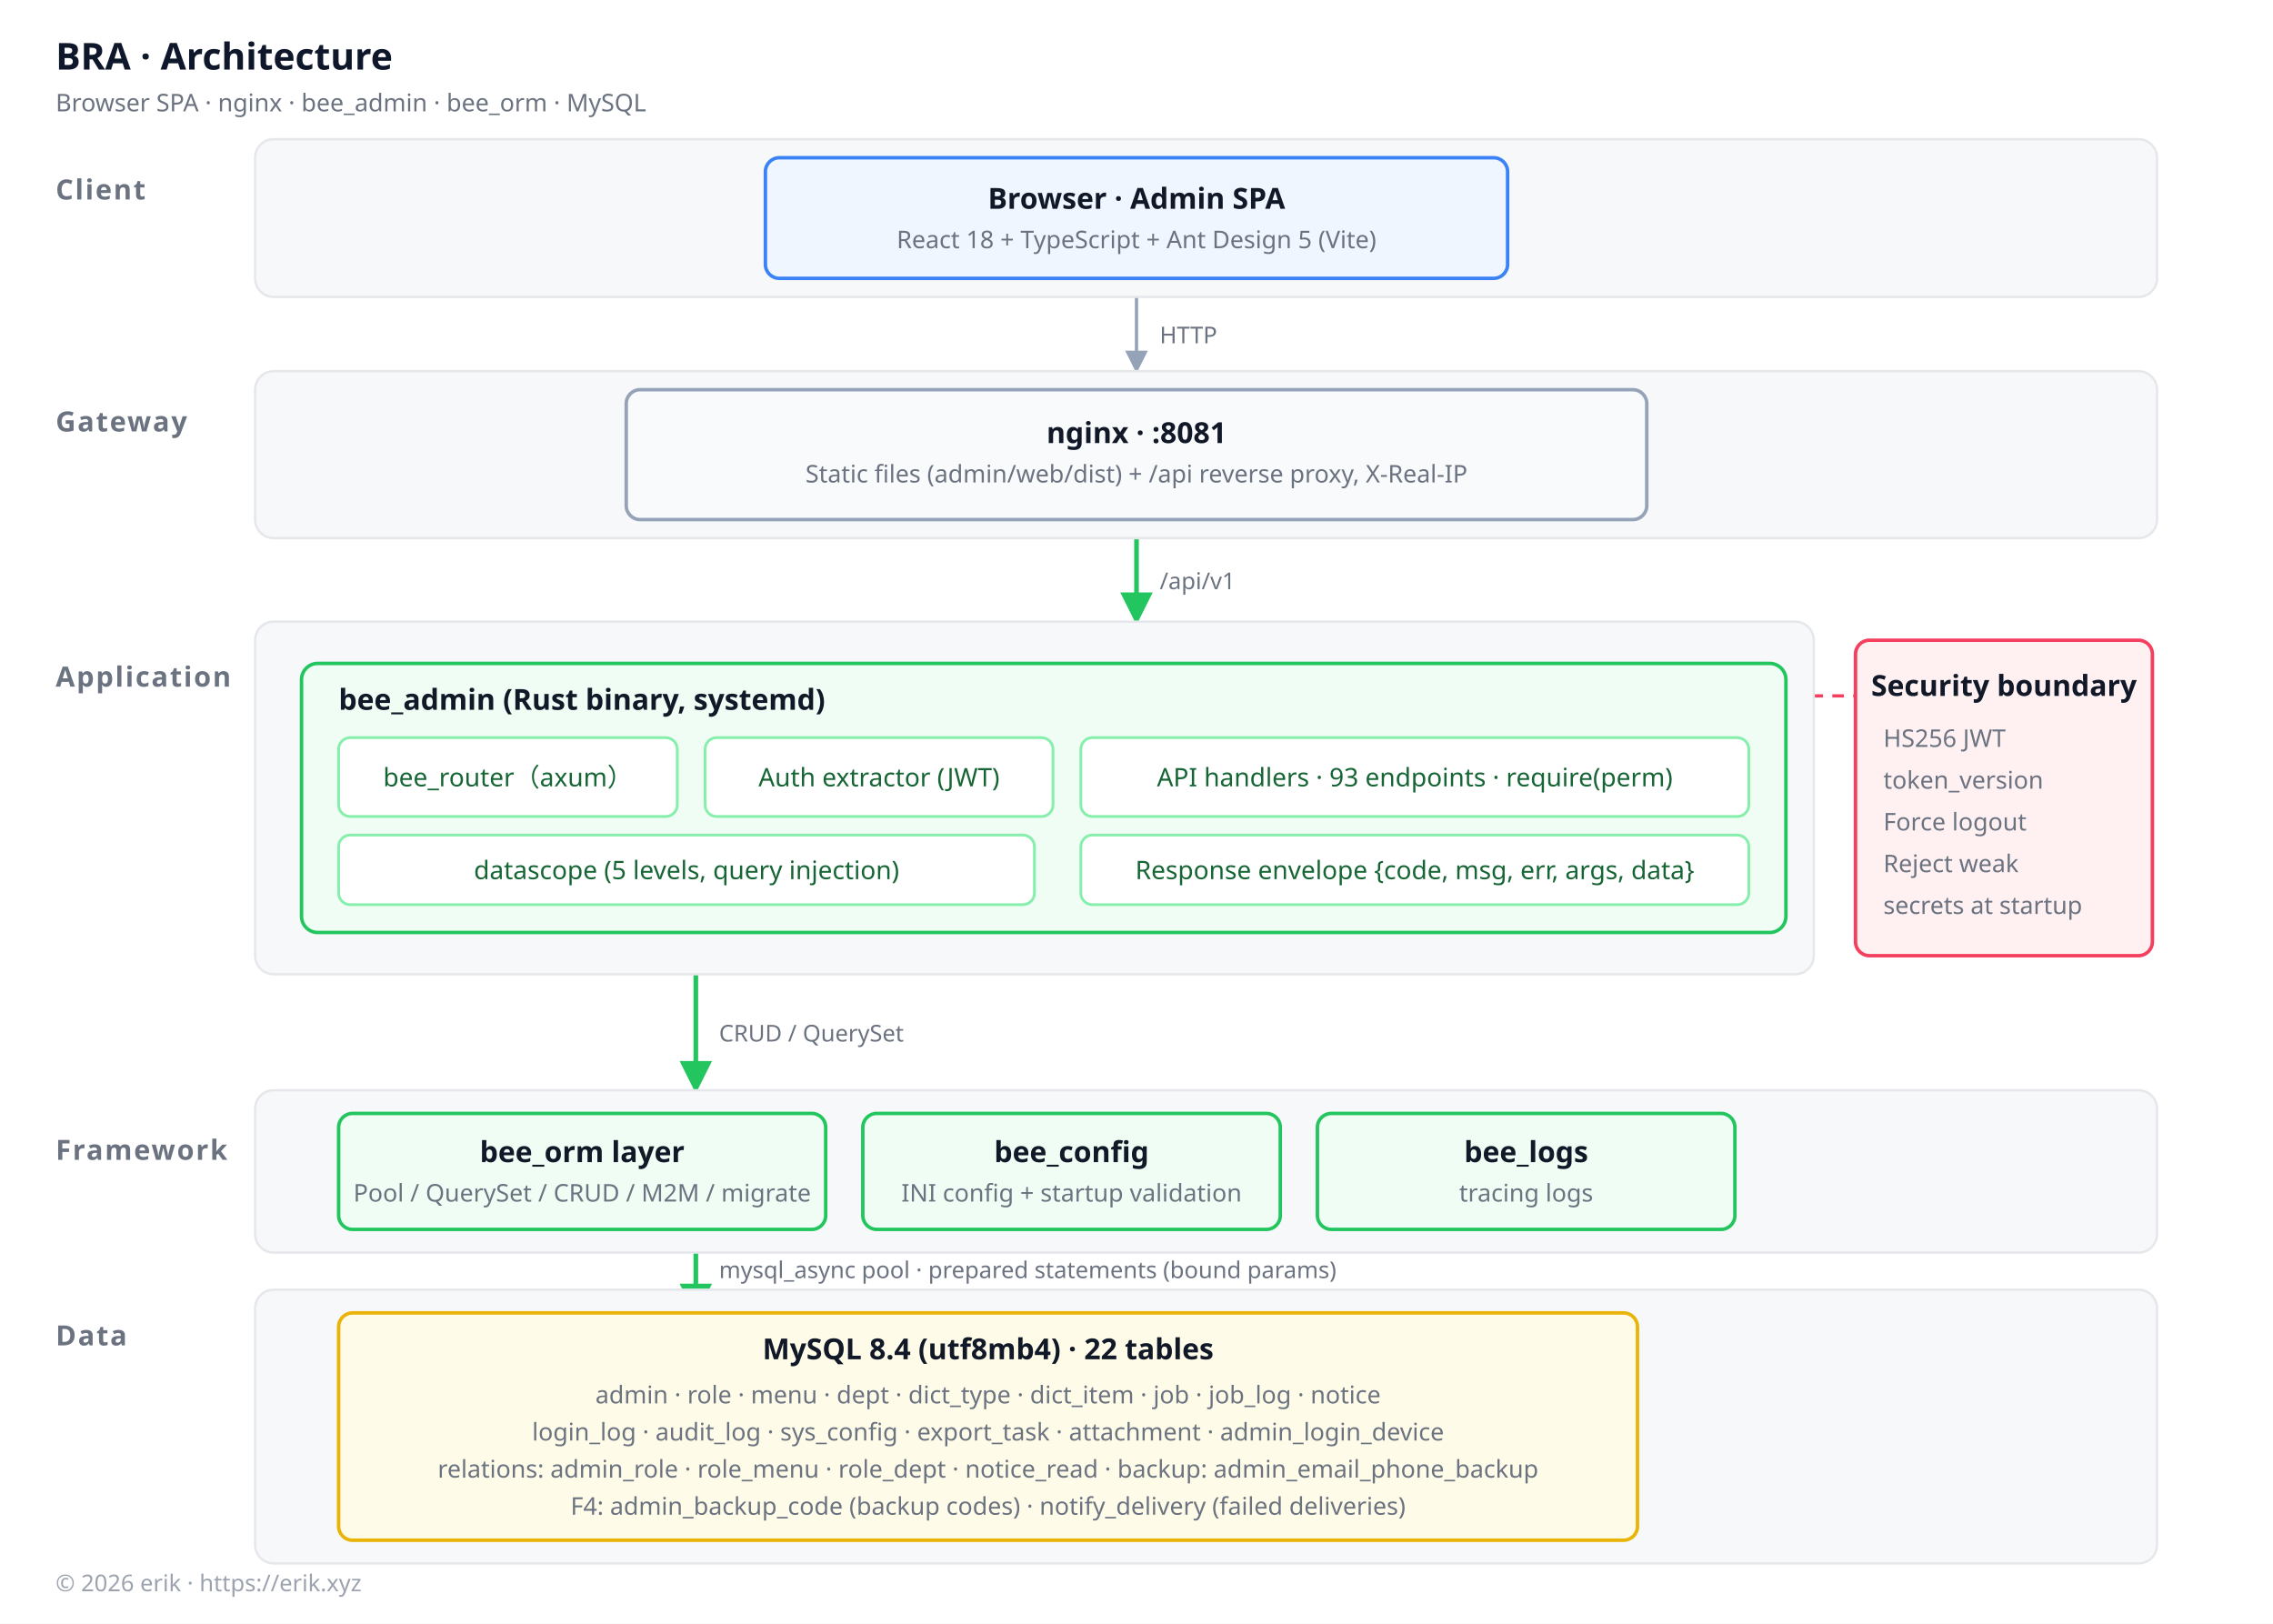
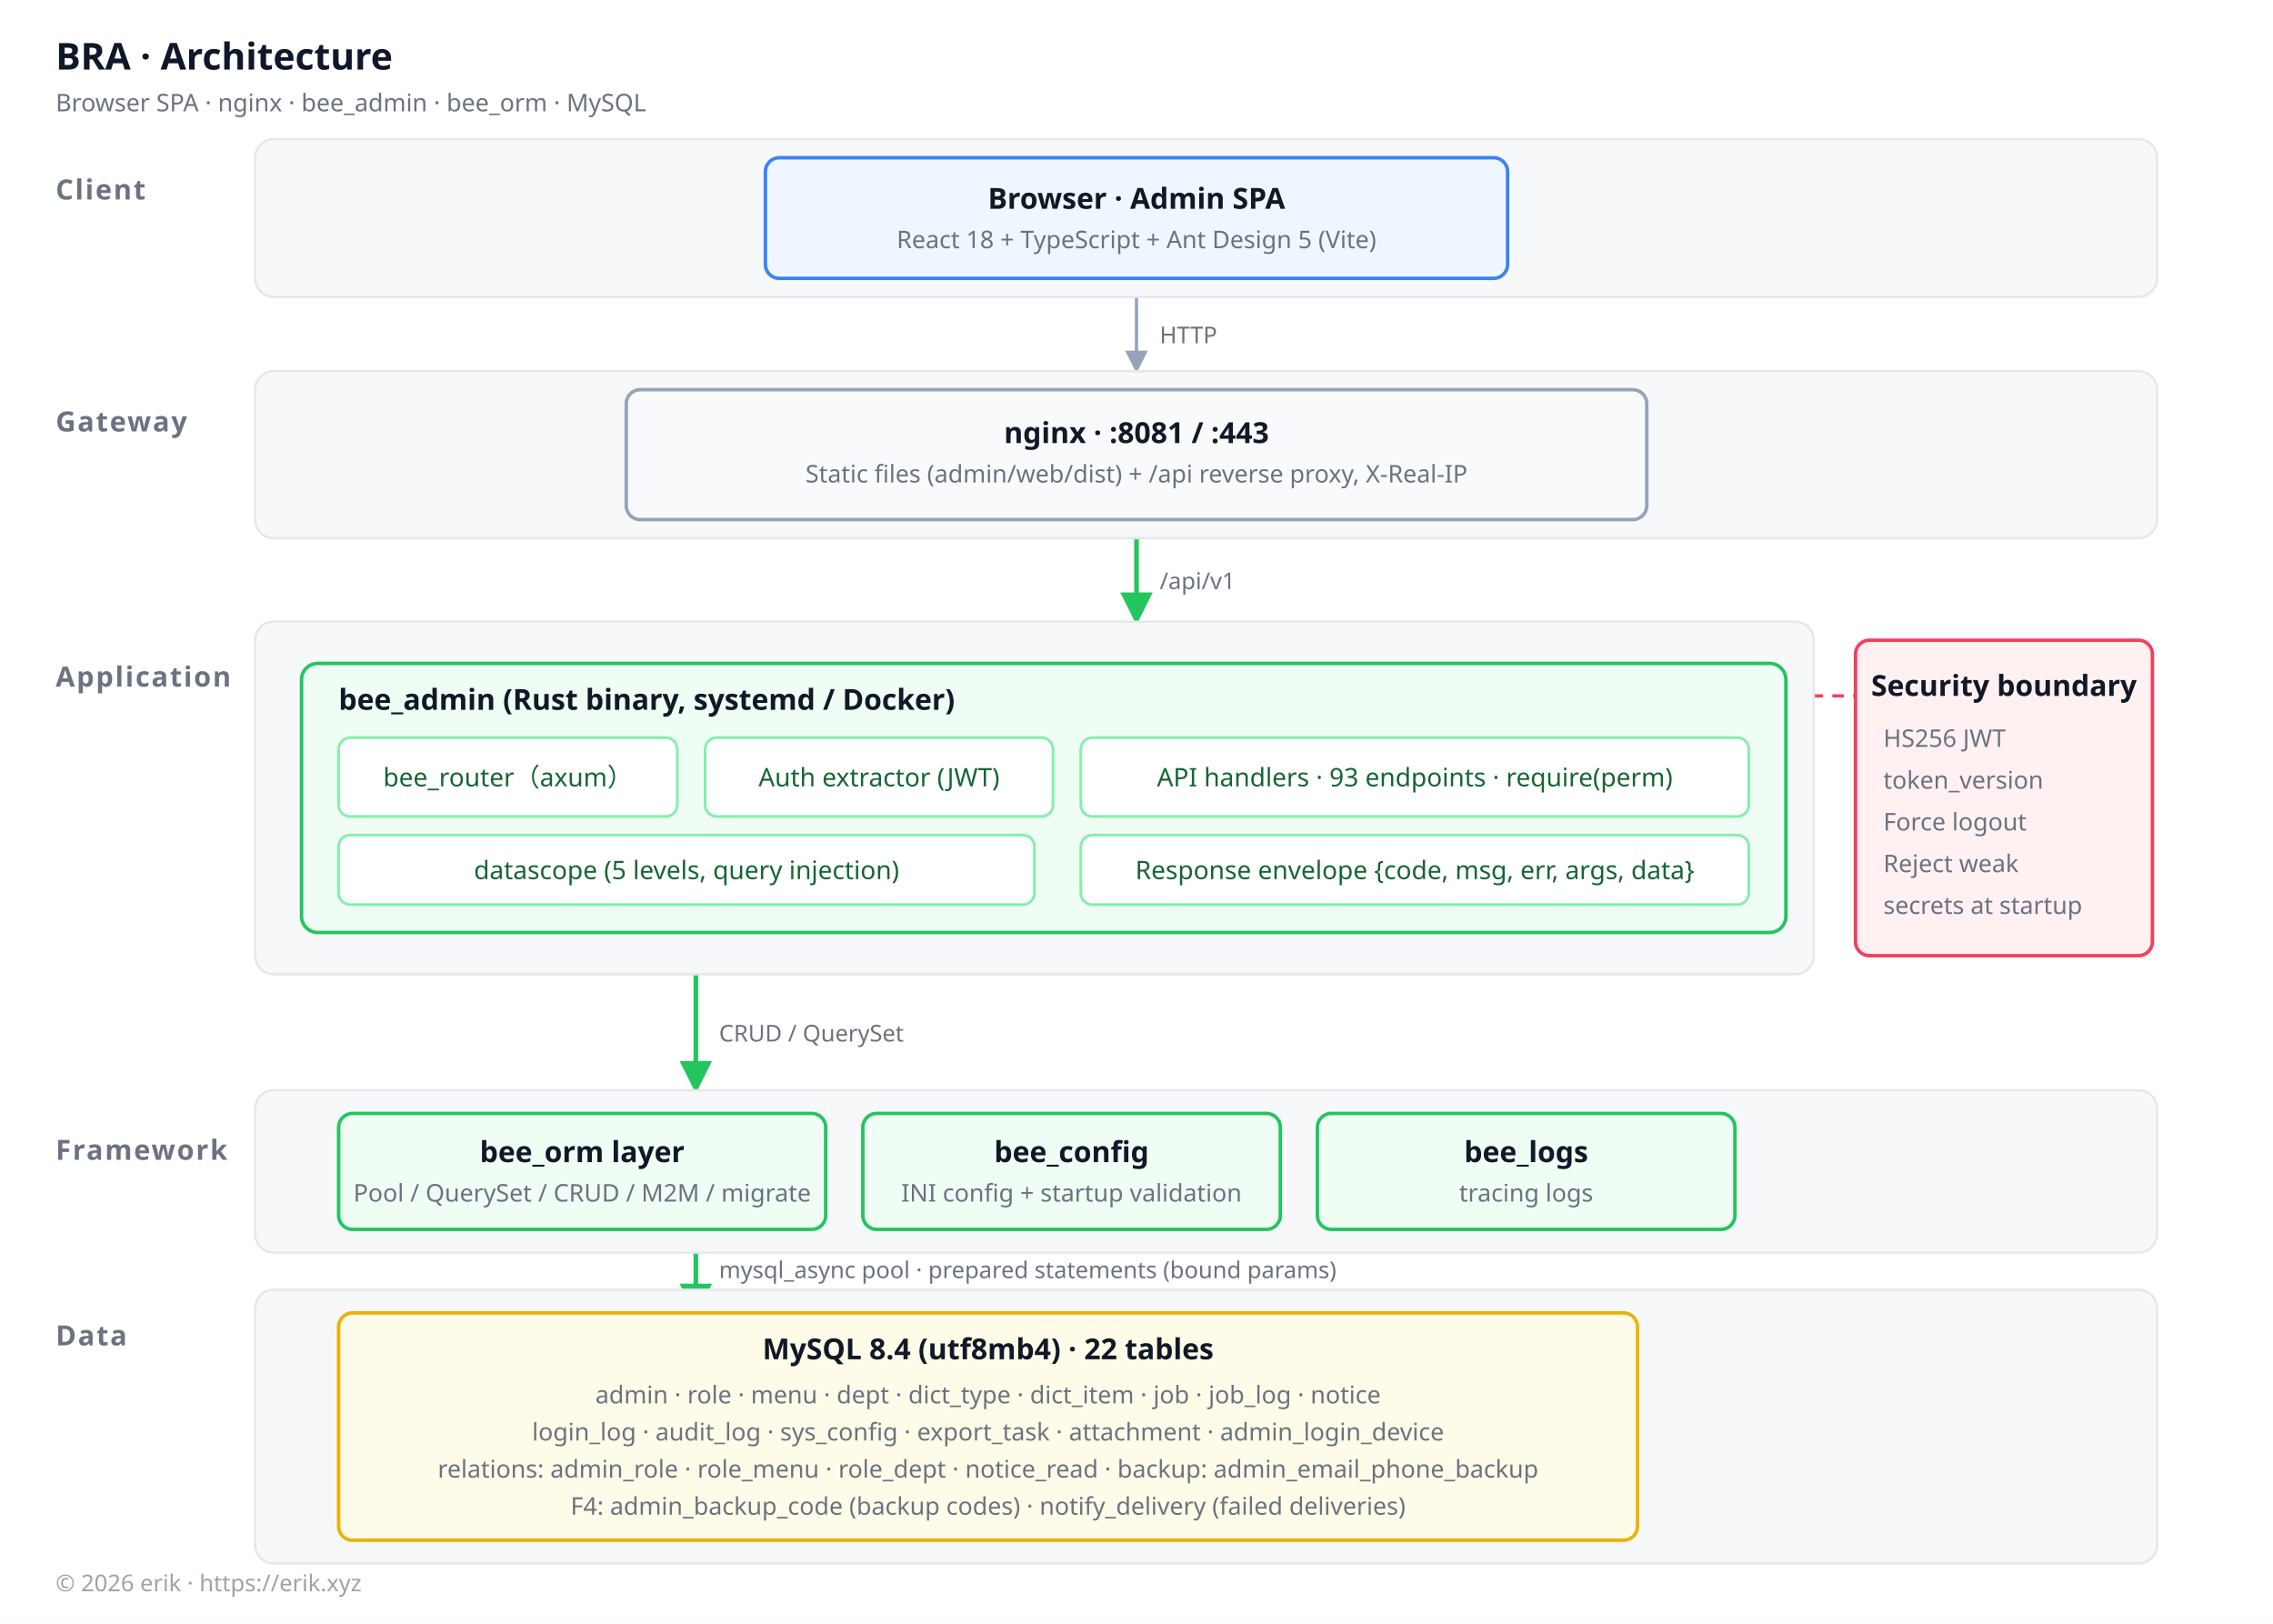
<svg xmlns="http://www.w3.org/2000/svg" viewBox="0 0 980 700" width="980" height="700" role="img" aria-label="Bee Rust Admin architecture diagram">
  <style>
    .bg { fill: #ffffff; }
    .band { fill: #f7f8fa; stroke: #e5e7eb; stroke-width: 1; }
    .band-label { font: 600 12px system-ui, "PingFang SC", "Microsoft YaHei", sans-serif; fill: #6b7280; letter-spacing: .06em; }
    .box-frontend { fill: #eff6ff; stroke: #3b82f6; stroke-width: 1.5; }
    .box-backend  { fill: #f0fdf4; stroke: #22c55e; stroke-width: 1.5; }
    .box-db       { fill: #fefce8; stroke: #eab308; stroke-width: 1.5; }
    .box-external { fill: #f8fafc; stroke: #94a3b8; stroke-width: 1.5; }
    .box-security { fill: #fff1f2; stroke: #f43f5e; stroke-width: 1.5; }
    .box-inner    { fill: #ffffff; stroke: #86efac; stroke-width: 1.2; }
    .t-name { font: 600 12.5px system-ui, "PingFang SC", "Microsoft YaHei", sans-serif; fill: #111827; }
    .t-sub  { font: 10.5px system-ui, "PingFang SC", "Microsoft YaHei", sans-serif; fill: #6b7280; }
    .t-inner{ font: 11px system-ui, "PingFang SC", "Microsoft YaHei", sans-serif; fill: #166534; }
    .t-edge { font: 10px system-ui, "PingFang SC", "Microsoft YaHei", sans-serif; fill: #6b7280; }
    .t-title{ font: 700 16px system-ui, "PingFang SC", "Microsoft YaHei", sans-serif; fill: #0f172a; }
    .t-foot { font: 10px system-ui, "PingFang SC", "Microsoft YaHei", sans-serif; fill: #9ca3af; }
    .a-default { stroke: #94a3b8; stroke-width: 1.4; fill: none; }
    .a-hot     { stroke: #22c55e; stroke-width: 2; fill: none; }
    .a-sec     { stroke: #f43f5e; stroke-width: 1.4; stroke-dasharray: 5 4; fill: none; }
  </style>
  <defs>
    <marker id="ar" viewBox="0 0 10 10" refX="9" refY="5" markerWidth="7" markerHeight="7" orient="auto-start-reverse">
      <path d="M0,0 L10,5 L0,10 z" fill="#94a3b8" />
    </marker>
    <marker id="ar-hot" viewBox="0 0 10 10" refX="9" refY="5" markerWidth="7" markerHeight="7" orient="auto-start-reverse">
      <path d="M0,0 L10,5 L0,10 z" fill="#22c55e" />
    </marker>
    <marker id="ar-sec" viewBox="0 0 10 10" refX="9" refY="5" markerWidth="7" markerHeight="7" orient="auto-start-reverse">
      <path d="M0,0 L10,5 L0,10 z" fill="#f43f5e" />
    </marker>
  </defs>
  <rect class="bg" x="0" y="0" width="980" height="700" />
  <text class="t-title" x="24" y="30">BRA · Architecture</text>
  <text class="t-sub" x="24" y="48">Browser SPA · nginx · bee_admin · bee_orm · MySQL</text>
  <path class="a-default" d="M490,128 L490,160" marker-end="url(#ar)" />
  <text class="t-edge" x="500" y="148">HTTP</text>
  <path class="a-hot" d="M490,232 L490,268" marker-end="url(#ar-hot)" />
  <text class="t-edge" x="500" y="254">/api/v1</text>
  <path class="a-hot" d="M300,420 L300,470" marker-end="url(#ar-hot)" />
  <text class="t-edge" x="310" y="449">CRUD / QuerySet</text>
  <path class="a-hot" d="M300,528 L300,566" marker-end="url(#ar-hot)" />
  <text class="t-edge" x="310" y="551">mysql_async pool · prepared statements (bound params)</text>
  <path class="a-sec" d="M700,300 L812,300" marker-end="url(#ar-sec)" />
  <text class="t-edge" x="712" y="292">Verify JWT</text>
  <text class="band-label" x="24" y="86">Client</text>
  <rect class="band" x="110" y="60" width="820" height="68" rx="8" />
  <rect class="box-frontend" x="330" y="68" width="320" height="52" rx="6" />
  <text class="t-name" x="490" y="90" text-anchor="middle">Browser · Admin SPA</text>
  <text class="t-sub" x="490" y="107" text-anchor="middle">React 18 + TypeScript + Ant Design 5 (Vite)</text>
  <text class="band-label" x="24" y="186">Gateway</text>
  <rect class="band" x="110" y="160" width="820" height="72" rx="8" />
  <rect class="box-external" x="270" y="168" width="440" height="56" rx="6" />
-   <text class="t-name" x="490" y="191" text-anchor="middle">nginx · :8081</text>
+   <text class="t-name" x="490" y="191" text-anchor="middle">nginx · :8081 / :443</text>
  <text class="t-sub" x="490" y="208" text-anchor="middle">Static files (admin/web/dist) + /api reverse proxy, X-Real-IP</text>
  <text class="band-label" x="24" y="296">Application</text>
  <rect class="band" x="110" y="268" width="672" height="152" rx="8" />
  <rect class="box-backend" x="130" y="286" width="640" height="116" rx="7" />
-   <text class="t-name" x="146" y="306">bee_admin (Rust binary, systemd)</text>
+   <text class="t-name" x="146" y="306">bee_admin (Rust binary, systemd / Docker)</text>
  <rect class="box-inner" x="146" y="318" width="146" height="34" rx="5" />
  <text class="t-inner" x="219" y="339" text-anchor="middle">bee_router（axum）</text>
  <rect class="box-inner" x="304" y="318" width="150" height="34" rx="5" />
  <text class="t-inner" x="379" y="339" text-anchor="middle">Auth extractor (JWT)</text>
  <rect class="box-inner" x="466" y="318" width="288" height="34" rx="5" />
  <text class="t-inner" x="610" y="339" text-anchor="middle">API handlers · 93 endpoints · require(perm)</text>
  <rect class="box-inner" x="146" y="360" width="300" height="30" rx="5" />
  <text class="t-inner" x="296" y="379" text-anchor="middle">datascope (5 levels, query injection)</text>
  <rect class="box-inner" x="466" y="360" width="288" height="30" rx="5" />
  <text class="t-inner" x="610" y="379" text-anchor="middle">Response envelope {code, msg, err, args, data}</text>
  <text class="band-label" x="24" y="500">Framework</text>
  <rect class="band" x="110" y="470" width="820" height="70" rx="8" />
  <rect class="box-backend" x="146" y="480" width="210" height="50" rx="6" />
  <text class="t-name" x="251" y="501" text-anchor="middle">bee_orm layer</text>
  <text class="t-sub" x="251" y="518" text-anchor="middle">Pool / QuerySet / CRUD / M2M / migrate</text>
  <rect class="box-backend" x="372" y="480" width="180" height="50" rx="6" />
  <text class="t-name" x="462" y="501" text-anchor="middle">bee_config</text>
  <text class="t-sub" x="462" y="518" text-anchor="middle">INI config + startup validation</text>
  <rect class="box-backend" x="568" y="480" width="180" height="50" rx="6" />
  <text class="t-name" x="658" y="501" text-anchor="middle">bee_logs</text>
  <text class="t-sub" x="658" y="518" text-anchor="middle">tracing logs</text>
  <text class="band-label" x="24" y="580">Data</text>
  <rect class="band" x="110" y="556" width="820" height="118" rx="8" />
  <rect class="box-db" x="146" y="566" width="560" height="98" rx="6" />
  <text class="t-name" x="426" y="586" text-anchor="middle">MySQL 8.4 (utf8mb4) · 22 tables</text>
  <text class="t-sub" x="426" y="605" text-anchor="middle">admin · role · menu · dept · dict_type · dict_item · job · job_log · notice</text>
  <text class="t-sub" x="426" y="621" text-anchor="middle">login_log · audit_log · sys_config · export_task · attachment · admin_login_device</text>
  <text class="t-sub" x="426" y="637" text-anchor="middle">relations: admin_role · role_menu · role_dept · notice_read · backup: admin_email_phone_backup</text>
  <text class="t-sub" x="426" y="653" text-anchor="middle">F4: admin_backup_code (backup codes) · notify_delivery (failed deliveries)</text>
  <rect class="box-security" x="800" y="276" width="128" height="136" rx="6" />
  <text class="t-name" x="864" y="300" text-anchor="middle">Security boundary</text>
  <text class="t-sub" x="812" y="322">HS256 JWT</text>
  <text class="t-sub" x="812" y="340">token_version</text>
  <text class="t-sub" x="812" y="358">Force logout</text>
  <text class="t-sub" x="812" y="376">Reject weak</text>
  <text class="t-sub" x="812" y="394">secrets at startup</text>
  <text class="t-foot" x="24" y="686">© 2026 erik · https://erik.xyz</text>
</svg>
